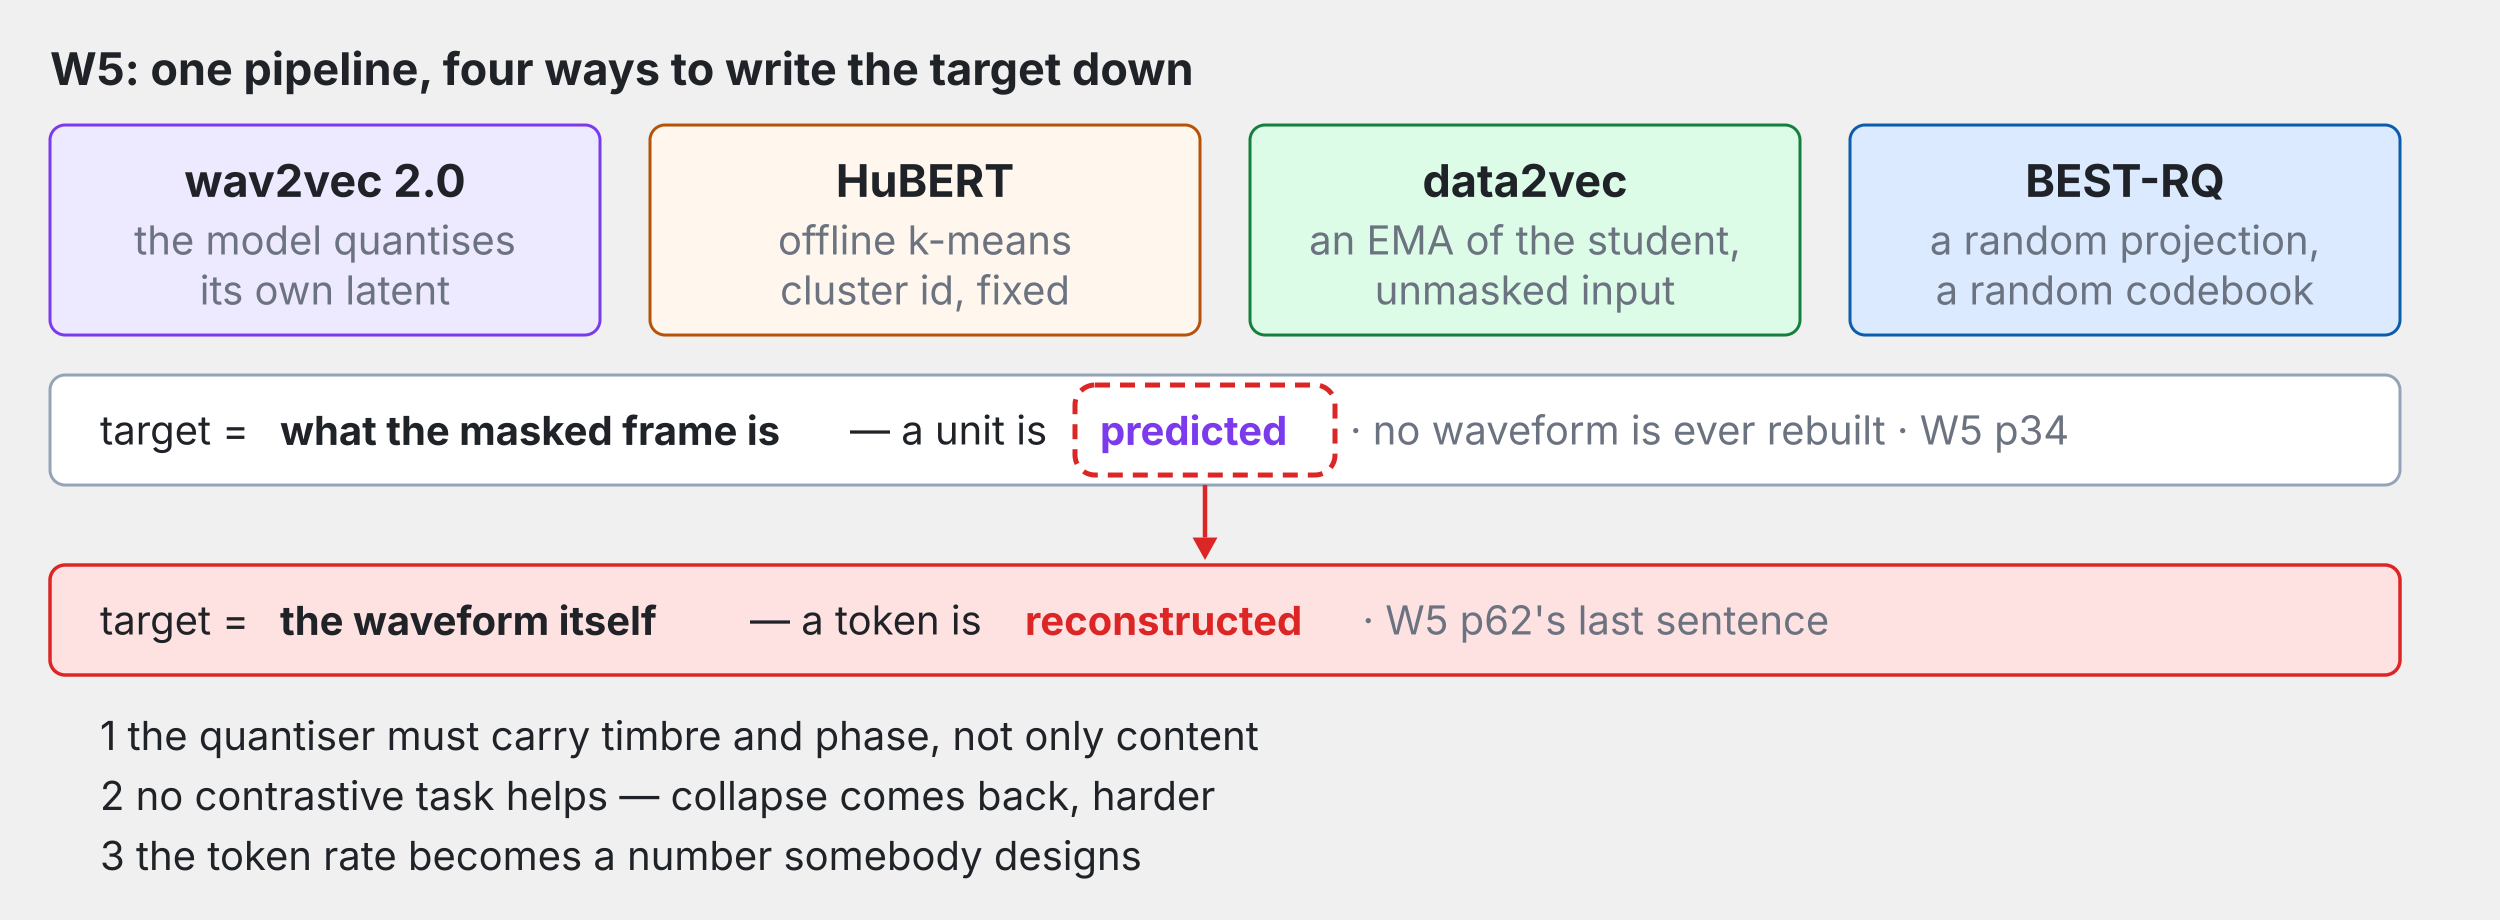
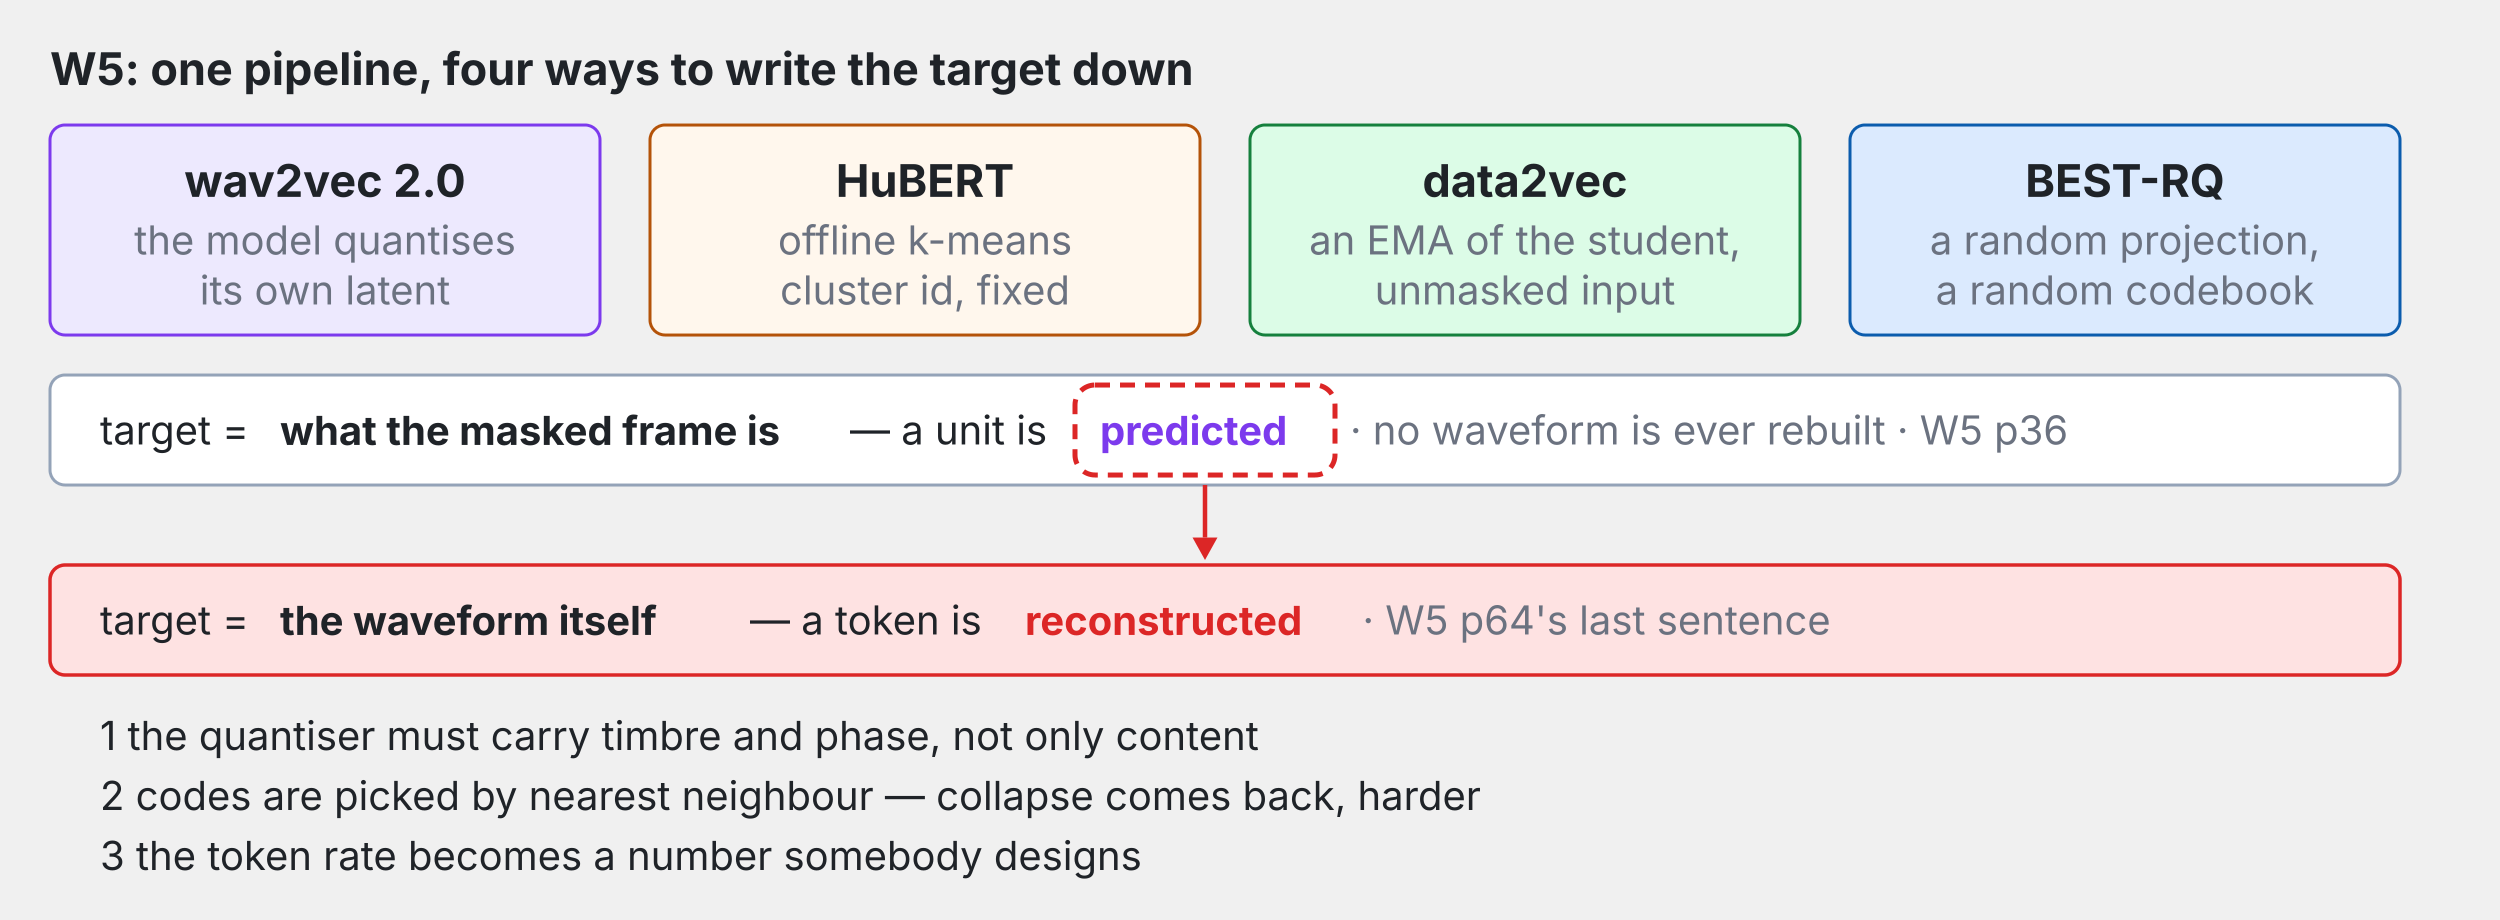
<svg xmlns="http://www.w3.org/2000/svg" viewBox="0 0 1000 368" width="100%" role="img" font-family="system-ui,-apple-system,Segoe UI,sans-serif">
  <g class="fragment" data-fragment-index="0">
    <text x="20.0" y="34.0" font-size="18" font-weight="700" fill="#1f2328" text-anchor="start" dominant-baseline="auto">W5: one pipeline, four ways to write the target down</text>
    <rect x="20.0" y="50.0" width="220.0" height="84.0" rx="6" fill="#ede9fe" stroke="#7c3aed" stroke-width="1.2" />
    <text x="130.0" y="72.0" font-size="18" font-weight="700" fill="#1f2328" text-anchor="middle" dominant-baseline="middle">wav2vec 2.0</text>
    <text x="130.0" y="96.0" font-size="16" font-weight="400" fill="#6b7280" text-anchor="middle" dominant-baseline="middle">the model quantises</text>
    <text x="130.0" y="116.0" font-size="16" font-weight="400" fill="#6b7280" text-anchor="middle" dominant-baseline="middle">its own latent</text>
    <rect x="260.0" y="50.0" width="220.0" height="84.0" rx="6" fill="#fff7ed" stroke="#b45309" stroke-width="1.2" />
    <text x="370.0" y="72.0" font-size="18" font-weight="700" fill="#1f2328" text-anchor="middle" dominant-baseline="middle">HuBERT</text>
    <text x="370.0" y="96.0" font-size="16" font-weight="400" fill="#6b7280" text-anchor="middle" dominant-baseline="middle">offline k-means</text>
    <text x="370.0" y="116.0" font-size="16" font-weight="400" fill="#6b7280" text-anchor="middle" dominant-baseline="middle">cluster id, fixed</text>
    <rect x="500.0" y="50.0" width="220.0" height="84.0" rx="6" fill="#dcfce7" stroke="#15803d" stroke-width="1.2" />
    <text x="610.0" y="72.0" font-size="18" font-weight="700" fill="#1f2328" text-anchor="middle" dominant-baseline="middle">data2vec</text>
    <text x="610.0" y="96.0" font-size="16" font-weight="400" fill="#6b7280" text-anchor="middle" dominant-baseline="middle">an EMA of the student,</text>
    <text x="610.0" y="116.0" font-size="16" font-weight="400" fill="#6b7280" text-anchor="middle" dominant-baseline="middle">unmasked input</text>
    <rect x="740.0" y="50.0" width="220.0" height="84.0" rx="6" fill="#dbeafe" stroke="#0b5cad" stroke-width="1.2" />
    <text x="850.0" y="72.0" font-size="18" font-weight="700" fill="#1f2328" text-anchor="middle" dominant-baseline="middle">BEST-RQ</text>
    <text x="850.0" y="96.0" font-size="16" font-weight="400" fill="#6b7280" text-anchor="middle" dominant-baseline="middle">a random projection,</text>
    <text x="850.0" y="116.0" font-size="16" font-weight="400" fill="#6b7280" text-anchor="middle" dominant-baseline="middle">a random codebook</text>
    <rect x="20.0" y="150.0" width="940.0" height="44.0" rx="6" fill="#ffffff" stroke="#94a3b8" stroke-width="1.2" />
    <text x="40.0" y="172.0" font-size="16" font-weight="400" fill="#1f2328" text-anchor="start" dominant-baseline="middle">target =</text>
    <text x="112.0" y="172.0" font-size="16" font-weight="700" fill="#1f2328" text-anchor="start" dominant-baseline="middle">what the masked frame is</text>
    <text x="340.0" y="172.0" font-size="16" font-weight="400" fill="#1f2328" text-anchor="start" dominant-baseline="middle">— a unit is</text>
    <text x="440.0" y="172.0" font-size="16" font-weight="700" fill="#7c3aed" text-anchor="start" dominant-baseline="middle">predicted</text>
-     <text x="540.0" y="172.0" font-size="16" font-weight="400" fill="#6b7280" text-anchor="start" dominant-baseline="middle">· no waveform is ever rebuilt · W5 p34</text>
+     <text x="540.0" y="172.0" font-size="16" font-weight="400" fill="#6b7280" text-anchor="start" dominant-baseline="middle">· no waveform is ever rebuilt · W5 p36</text>
  </g>
  <g class="fragment" data-fragment-index="1">
    <rect x="430.0" y="154.0" width="104.0" height="36.0" rx="8" fill="none" stroke="#dc2626" stroke-width="2.0" stroke-dasharray="6 4" />
    <line x1="482.0" y1="194.0" x2="482.0" y2="215.0" stroke="#dc2626" stroke-width="1.8" />
    <polygon points="482.0,224.0 477.0,215.0 487.0,215.0" fill="#dc2626" />
    <rect x="20.0" y="226.0" width="940.0" height="44.0" rx="6" fill="#fee2e2" stroke="#dc2626" stroke-width="1.4" />
    <text x="40.0" y="248.0" font-size="16" font-weight="400" fill="#1f2328" text-anchor="start" dominant-baseline="middle">target =</text>
    <text x="112.0" y="248.0" font-size="16" font-weight="700" fill="#1f2328" text-anchor="start" dominant-baseline="middle">the waveform itself</text>
    <text x="300.0" y="248.0" font-size="16" font-weight="400" fill="#1f2328" text-anchor="start" dominant-baseline="middle">— a token is</text>
    <text x="410.0" y="248.0" font-size="16" font-weight="700" fill="#dc2626" text-anchor="start" dominant-baseline="middle">reconstructed</text>
-     <text x="545.0" y="248.0" font-size="16" font-weight="400" fill="#6b7280" text-anchor="start" dominant-baseline="middle">· W5 p62's last sentence</text>
+     <text x="545.0" y="248.0" font-size="16" font-weight="400" fill="#6b7280" text-anchor="start" dominant-baseline="middle">· W5 p64's last sentence</text>
    <text x="40.0" y="300.0" font-size="16" font-weight="400" fill="#1f2328" text-anchor="start" dominant-baseline="auto">1  the quantiser must carry timbre and phase, not only content</text>
-     <text x="40.0" y="324.0" font-size="16" font-weight="400" fill="#1f2328" text-anchor="start" dominant-baseline="auto">2  no contrastive task helps — collapse comes back, harder</text>
+     <text x="40.0" y="324.0" font-size="16" font-weight="400" fill="#1f2328" text-anchor="start" dominant-baseline="auto">2  codes are picked by nearest neighbour — collapse comes back, harder</text>
    <text x="40.0" y="348.0" font-size="16" font-weight="400" fill="#1f2328" text-anchor="start" dominant-baseline="auto">3  the token rate becomes a number somebody designs</text>
  </g>
</svg>
